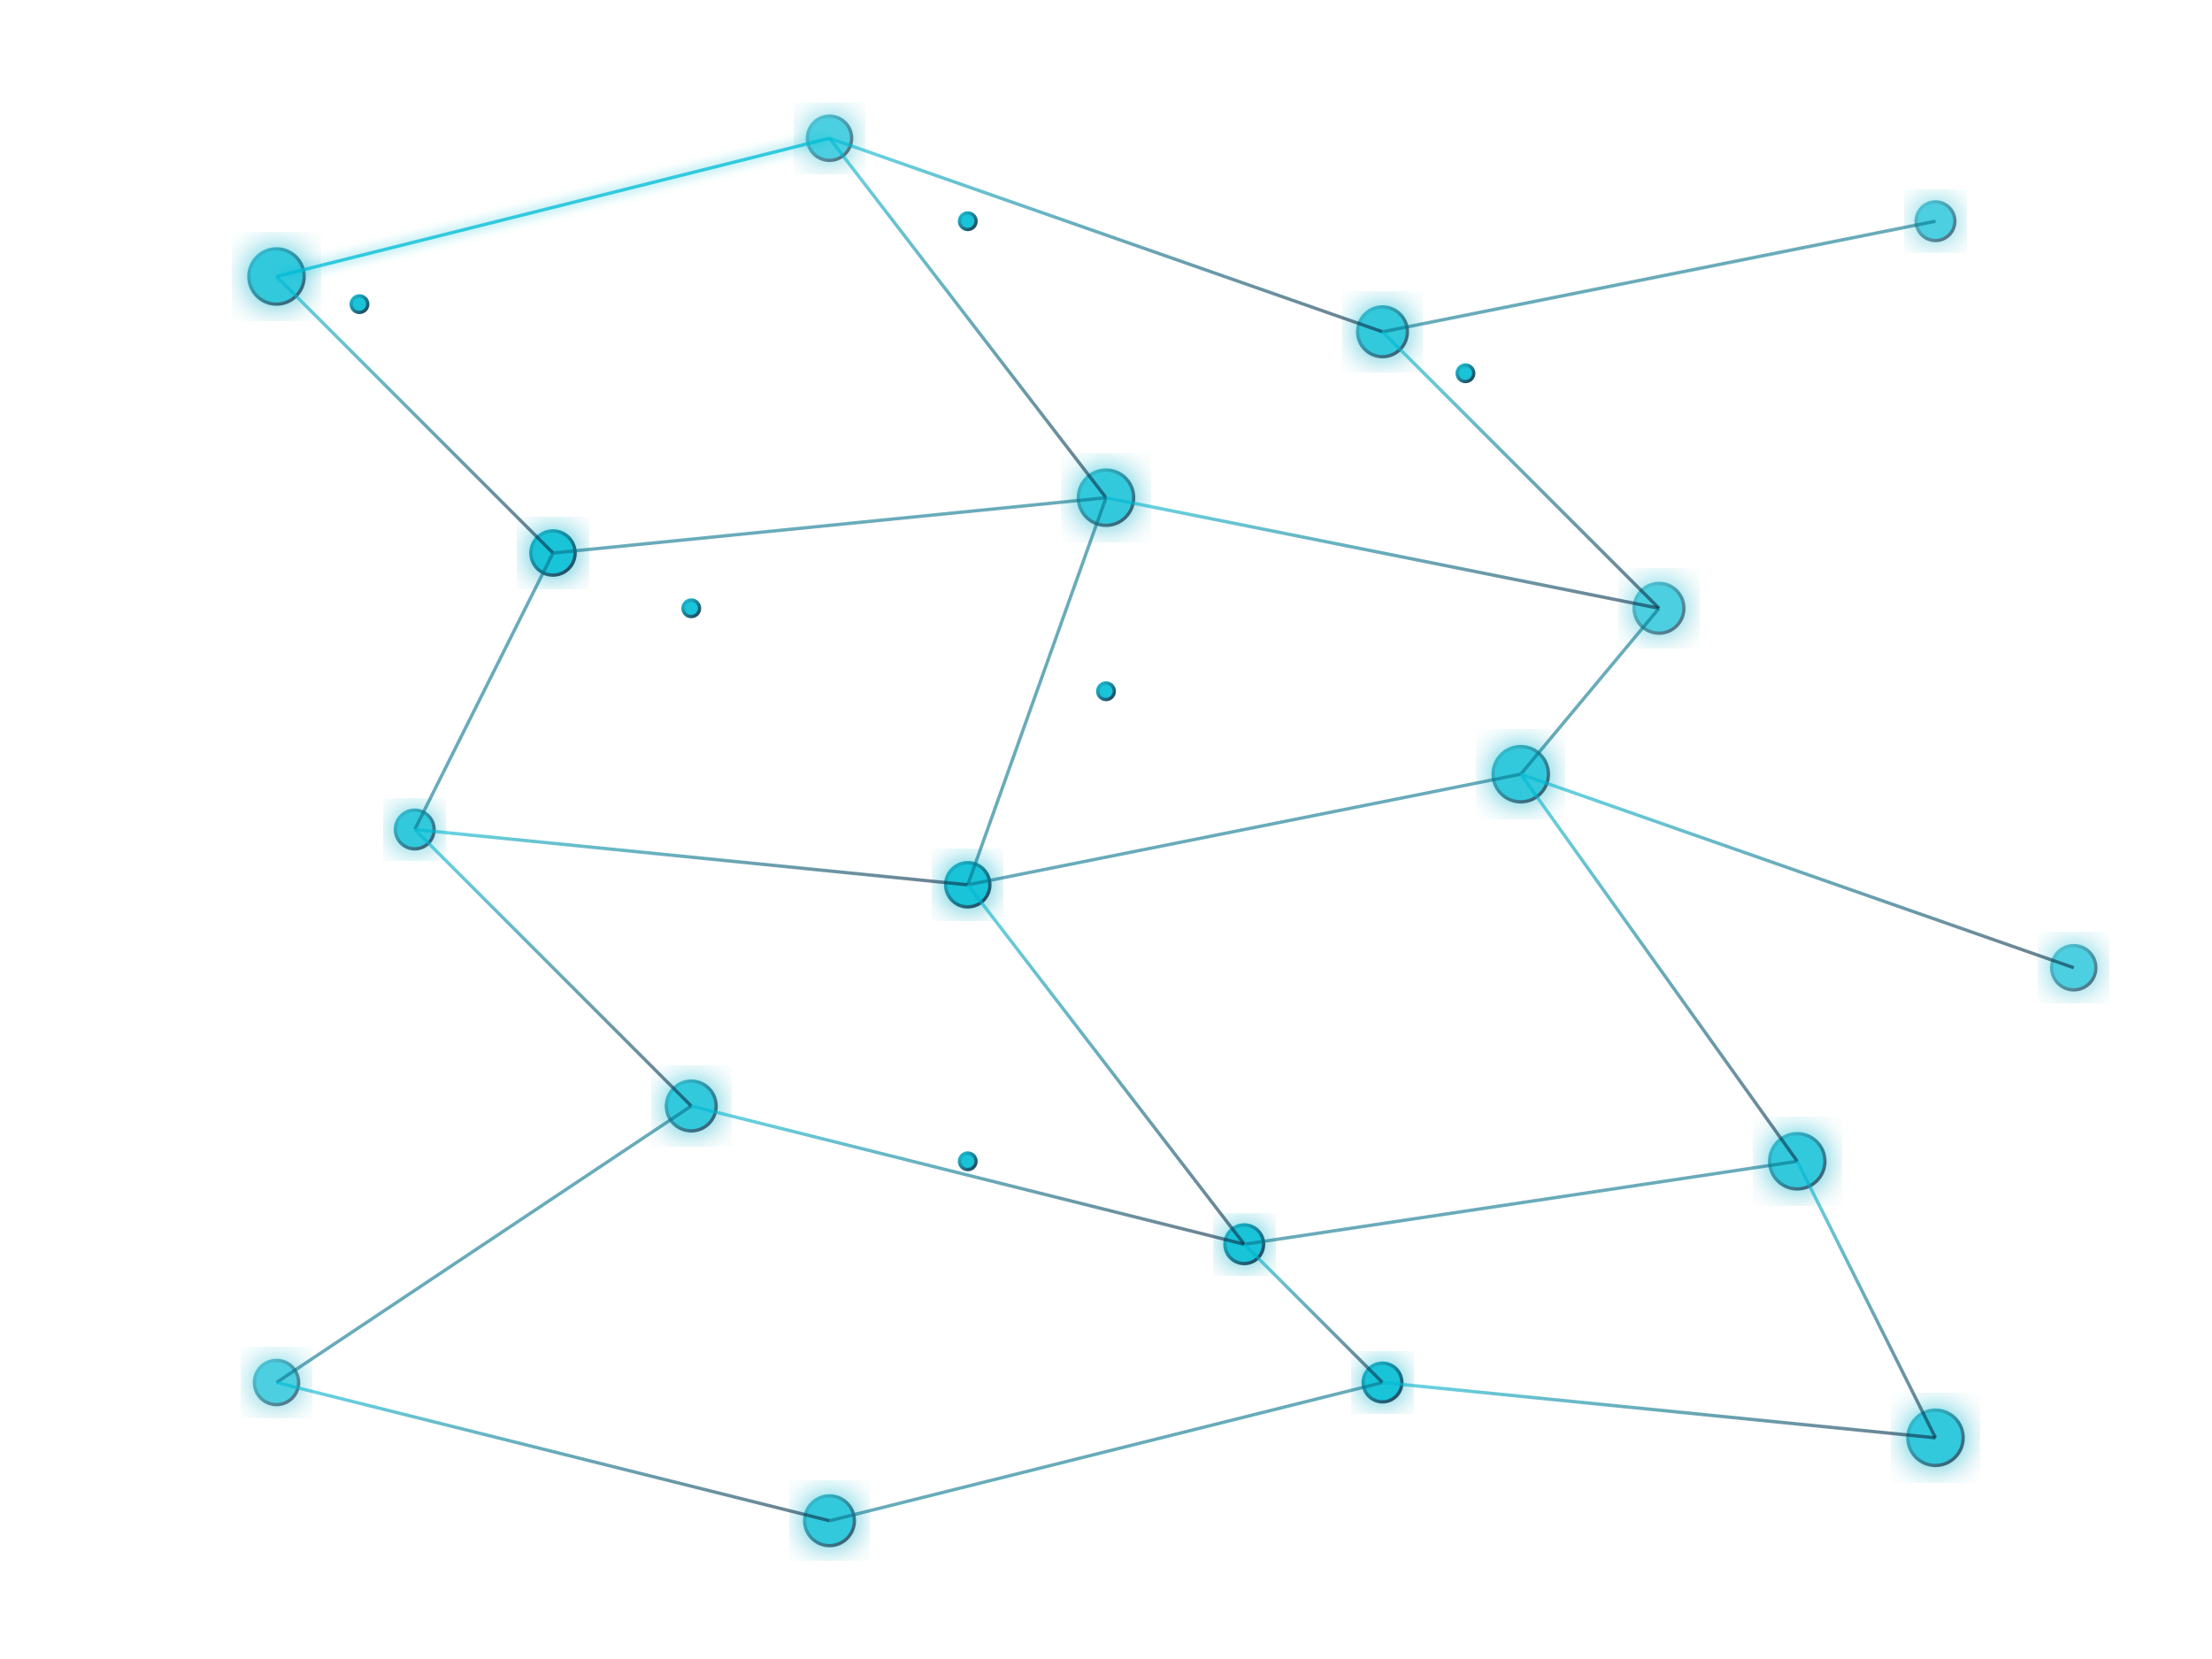
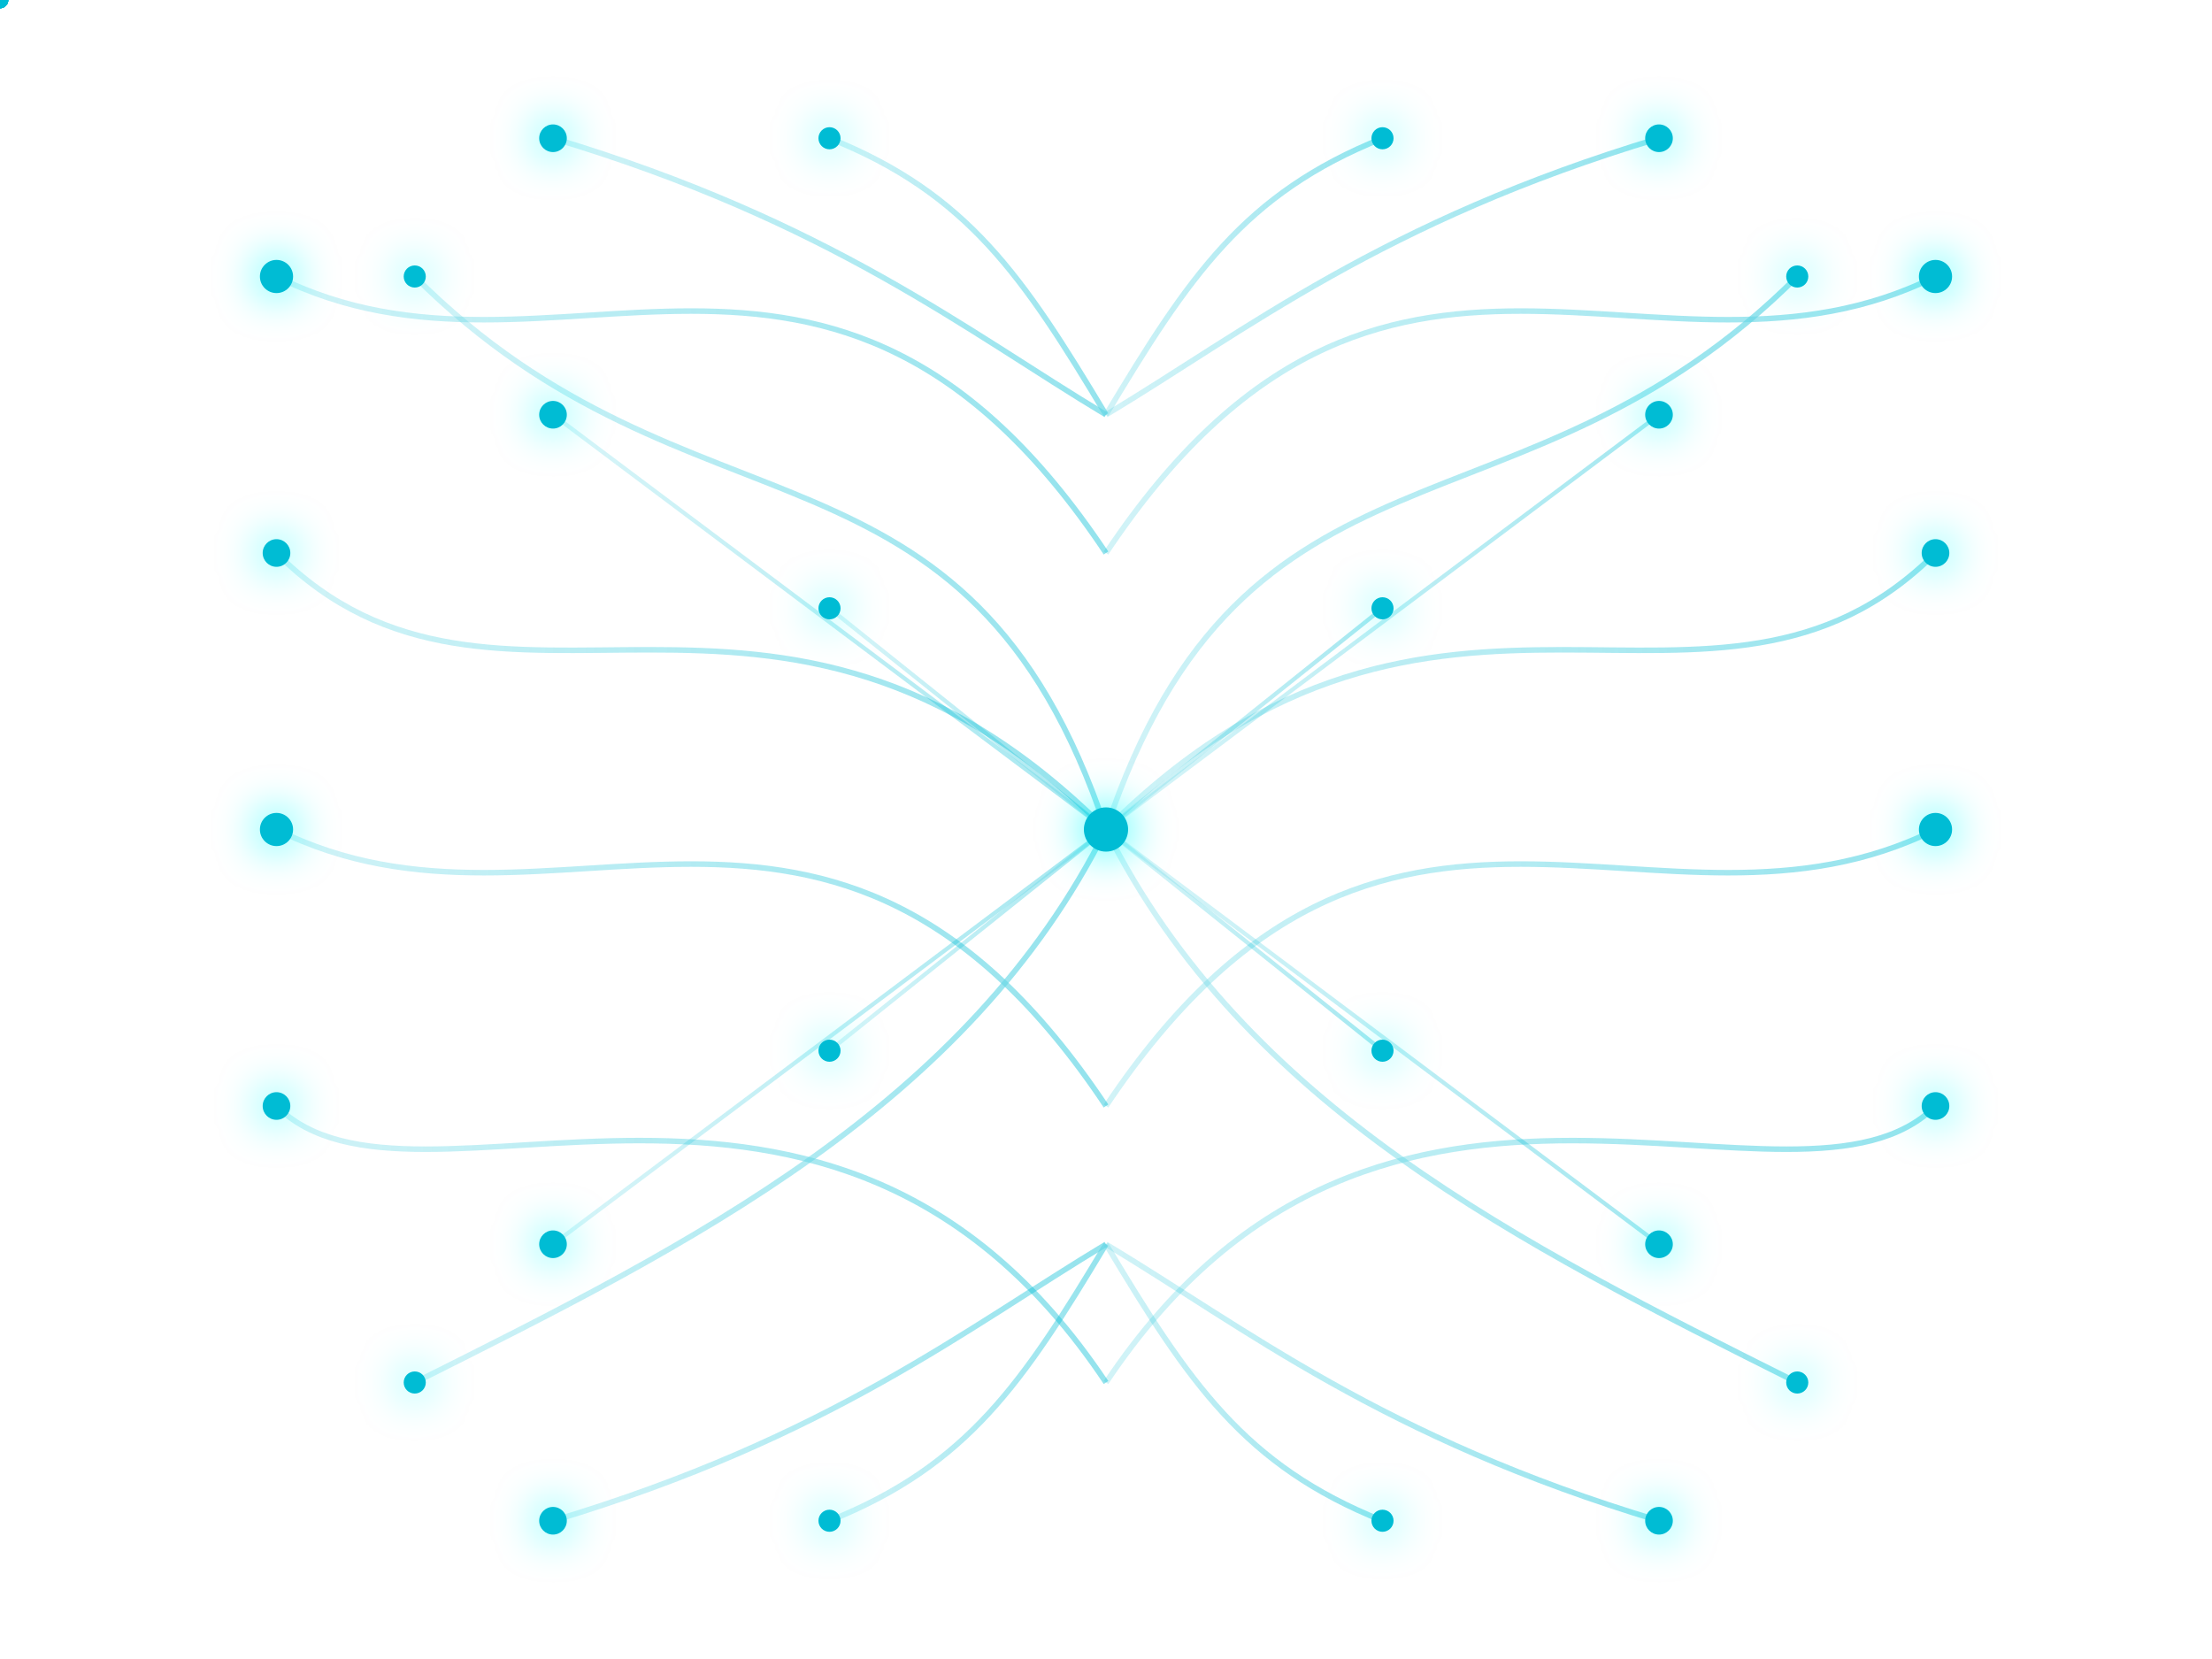
<svg xmlns="http://www.w3.org/2000/svg" width="800px" height="600px" viewBox="0 0 800 600" version="1.1">
  <defs>
-     <linearGradient x1="0%" y1="0%" x2="100%" y2="100%" id="gradient">
-       <stop stop-color="#00BCD4" offset="0%" />
-       <stop stop-color="#0A2A43" offset="100%" />
+     <filter id="glow" x="-50%" y="-50%" width="200%" height="200%">
+       <feGaussianBlur stdDeviation="8" result="blur" />
+       <feComponentTransfer in="blur" result="coloredBlur">
+         <feFuncR type="linear" slope="1.5" />
+         <feFuncG type="linear" slope="2.5" />
+         <feFuncB type="linear" slope="2.5" />
+       </feComponentTransfer>
+       <feMerge>
+         <feMergeNode in="coloredBlur" />
+         <feMergeNode in="SourceGraphic" />
+       </feMerge>
+     </filter>
+     <linearGradient id="lineGradient" x1="0%" y1="0%" x2="100%" y2="0%">
+       <stop offset="0%" stop-color="#00BCD4" stop-opacity="0.3" />
+       <stop offset="100%" stop-color="#00BCD4" stop-opacity="0.7" />
+       <animate attributeName="x1" from="0%" to="100%" dur="8s" repeatCount="indefinite" />
+       <animate attributeName="x2" from="100%" to="200%" dur="8s" repeatCount="indefinite" />
    </linearGradient>
-     <filter id="glow" x="-30%" y="-30%" width="160%" height="160%">
-       <feGaussianBlur stdDeviation="6" result="blur" />
-       <feComposite in="SourceGraphic" in2="blur" operator="over" />
-     </filter>
-     <filter id="connection-glow" x="-10%" y="-10%" width="120%" height="120%">
-       <feGaussianBlur stdDeviation="2" result="blur" />
-       <feComposite in="SourceGraphic" in2="blur" operator="over" />
-     </filter>
  </defs>
-   <g stroke="url(#gradient)" stroke-width="1.2" fill="none" fill-rule="evenodd">
-     <circle cx="100" cy="100" r="10" fill="#00BCD4" opacity="0.8" filter="url(#glow)">
-       <animate attributeName="opacity" values="0.6;0.9;0.6" dur="3s" repeatCount="indefinite" />
-       <animate attributeName="r" values="8;12;8" dur="5s" repeatCount="indefinite" />
-     </circle>
-     <circle cx="300" cy="50" r="8" fill="#00BCD4" opacity="0.7" filter="url(#glow)">
-       <animate attributeName="opacity" values="0.5;0.8;0.5" dur="4s" repeatCount="indefinite" />
-       <animate attributeName="r" values="6;9;6" dur="6s" repeatCount="indefinite" />
-     </circle>
-     <circle cx="500" cy="120" r="9" fill="#00BCD4" opacity="0.8" filter="url(#glow)">
-       <animate attributeName="opacity" values="0.6;0.9;0.6" dur="5s" repeatCount="indefinite" />
-       <animate attributeName="r" values="7;11;7" dur="4s" repeatCount="indefinite" />
-     </circle>
-     <circle cx="700" cy="80" r="7" fill="#00BCD4" opacity="0.7" filter="url(#glow)">
-       <animate attributeName="opacity" values="0.5;0.8;0.5" dur="3.5s" repeatCount="indefinite" />
-       <animate attributeName="r" values="5;8;5" dur="4.5s" repeatCount="indefinite" />
-     </circle>
-     <circle cx="200" cy="200" r="8" fill="#00BCD4" opacity="0.9" filter="url(#glow)">
-       <animate attributeName="opacity" values="0.7;1;0.7" dur="4s" repeatCount="indefinite" />
-       <animate attributeName="r" values="6;10;6" dur="3s" repeatCount="indefinite" />
-     </circle>
-     <circle cx="400" cy="180" r="10" fill="#00BCD4" opacity="0.8" filter="url(#glow)">
-       <animate attributeName="opacity" values="0.6;0.9;0.6" dur="4.5s" repeatCount="indefinite" />
-       <animate attributeName="r" values="8;12;8" dur="5.5s" repeatCount="indefinite" />
-     </circle>
-     <circle cx="600" cy="220" r="9" fill="#00BCD4" opacity="0.7" filter="url(#glow)">
-       <animate attributeName="opacity" values="0.5;0.8;0.5" dur="3s" repeatCount="indefinite" />
-       <animate attributeName="r" values="7;10;7" dur="6s" repeatCount="indefinite" />
-     </circle>
-     <circle cx="150" cy="300" r="7" fill="#00BCD4" opacity="0.8" filter="url(#glow)">
-       <animate attributeName="opacity" values="0.6;0.9;0.6" dur="3.5s" repeatCount="indefinite" />
-       <animate attributeName="r" values="5;8;5" dur="5s" repeatCount="indefinite" />
-     </circle>
-     <circle cx="350" cy="320" r="8" fill="#00BCD4" opacity="0.9" filter="url(#glow)">
-       <animate attributeName="opacity" values="0.7;1;0.7" dur="4s" repeatCount="indefinite" />
-       <animate attributeName="r" values="6;10;6" dur="3.5s" repeatCount="indefinite" />
-     </circle>
-     <circle cx="550" cy="280" r="10" fill="#00BCD4" opacity="0.8" filter="url(#glow)">
-       <animate attributeName="opacity" values="0.6;0.9;0.6" dur="4.5s" repeatCount="indefinite" />
-       <animate attributeName="r" values="8;12;8" dur="5s" repeatCount="indefinite" />
-     </circle>
-     <circle cx="750" cy="350" r="8" fill="#00BCD4" opacity="0.7" filter="url(#glow)">
-       <animate attributeName="opacity" values="0.5;0.8;0.5" dur="3s" repeatCount="indefinite" />
-       <animate attributeName="r" values="6;9;6" dur="4s" repeatCount="indefinite" />
-     </circle>
-     <circle cx="250" cy="400" r="9" fill="#00BCD4" opacity="0.8" filter="url(#glow)">
-       <animate attributeName="opacity" values="0.6;0.9;0.6" dur="3.5s" repeatCount="indefinite" />
-       <animate attributeName="r" values="7;11;7" dur="5.5s" repeatCount="indefinite" />
-     </circle>
-     <circle cx="450" cy="450" r="7" fill="#00BCD4" opacity="0.9" filter="url(#glow)">
-       <animate attributeName="opacity" values="0.7;1;0.7" dur="4s" repeatCount="indefinite" />
-       <animate attributeName="r" values="5;9;5" dur="6s" repeatCount="indefinite" />
-     </circle>
-     <circle cx="650" cy="420" r="10" fill="#00BCD4" opacity="0.8" filter="url(#glow)">
-       <animate attributeName="opacity" values="0.6;0.9;0.6" dur="4.5s" repeatCount="indefinite" />
-       <animate attributeName="r" values="8;12;8" dur="3.5s" repeatCount="indefinite" />
-     </circle>
-     <circle cx="100" cy="500" r="8" fill="#00BCD4" opacity="0.7" filter="url(#glow)">
-       <animate attributeName="opacity" values="0.5;0.8;0.5" dur="3s" repeatCount="indefinite" />
-       <animate attributeName="r" values="6;9;6" dur="4.5s" repeatCount="indefinite" />
-     </circle>
-     <circle cx="300" cy="550" r="9" fill="#00BCD4" opacity="0.8" filter="url(#glow)">
-       <animate attributeName="opacity" values="0.6;0.9;0.6" dur="3.5s" repeatCount="indefinite" />
-       <animate attributeName="r" values="7;11;7" dur="5s" repeatCount="indefinite" />
-     </circle>
-     <circle cx="500" cy="500" r="7" fill="#00BCD4" opacity="0.9" filter="url(#glow)">
-       <animate attributeName="opacity" values="0.7;1;0.7" dur="4s" repeatCount="indefinite" />
-       <animate attributeName="r" values="5;9;5" dur="3s" repeatCount="indefinite" />
-     </circle>
-     <circle cx="700" cy="520" r="10" fill="#00BCD4" opacity="0.8" filter="url(#glow)">
-       <animate attributeName="opacity" values="0.6;0.9;0.6" dur="4.5s" repeatCount="indefinite" />
-       <animate attributeName="r" values="8;12;8" dur="6s" repeatCount="indefinite" />
-     </circle>
-     <line x1="100" y1="100" x2="300" y2="50" opacity="0.8" stroke="#00BCD4" filter="url(#connection-glow)">
-       <animate attributeName="opacity" values="0.6;0.9;0.6" dur="4s" repeatCount="indefinite" />
-       <animate attributeName="stroke-width" values="1.2;2.2;1.2" dur="5s" repeatCount="indefinite" />
-     </line>
-     <line x1="100" y1="100" x2="200" y2="200" opacity="0.6">
-       <animate attributeName="opacity" values="0.4;0.7;0.4" dur="3.5s" repeatCount="indefinite" />
-       <animate attributeName="stroke-width" values="0.8;1.8;0.8" dur="4.5s" repeatCount="indefinite" />
-     </line>
-     <line x1="300" y1="50" x2="500" y2="120" opacity="0.6">
-       <animate attributeName="opacity" values="0.4;0.7;0.4" dur="4s" repeatCount="indefinite" />
-       <animate attributeName="stroke-width" values="0.8;1.8;0.8" dur="6s" repeatCount="indefinite" />
-     </line>
-     <line x1="300" y1="50" x2="400" y2="180" opacity="0.6">
-       <animate attributeName="opacity" values="0.4;0.7;0.4" dur="3s" repeatCount="indefinite" />
-       <animate attributeName="stroke-width" values="0.8;1.8;0.8" dur="5s" repeatCount="indefinite" />
-     </line>
-     <line x1="500" y1="120" x2="700" y2="80" opacity="0.6">
-       <animate attributeName="opacity" values="0.4;0.7;0.4" dur="3.5s" repeatCount="indefinite" />
-       <animate attributeName="stroke-width" values="0.8;1.8;0.8" dur="4s" repeatCount="indefinite" />
-     </line>
-     <line x1="500" y1="120" x2="600" y2="220" opacity="0.6">
-       <animate attributeName="opacity" values="0.4;0.7;0.4" dur="4s" repeatCount="indefinite" />
-       <animate attributeName="stroke-width" values="0.8;1.8;0.8" dur="3.5s" repeatCount="indefinite" />
-     </line>
-     <line x1="200" y1="200" x2="400" y2="180" opacity="0.6">
-       <animate attributeName="opacity" values="0.4;0.7;0.4" dur="3s" repeatCount="indefinite" />
-       <animate attributeName="stroke-width" values="0.8;1.8;0.8" dur="5.5s" repeatCount="indefinite" />
-     </line>
-     <line x1="200" y1="200" x2="150" y2="300" opacity="0.6">
-       <animate attributeName="opacity" values="0.4;0.7;0.4" dur="3.5s" repeatCount="indefinite" />
-       <animate attributeName="stroke-width" values="0.8;1.8;0.8" dur="4.5s" repeatCount="indefinite" />
-     </line>
-     <line x1="400" y1="180" x2="600" y2="220" opacity="0.6">
-       <animate attributeName="opacity" values="0.4;0.7;0.4" dur="4s" repeatCount="indefinite" />
-       <animate attributeName="stroke-width" values="0.8;1.8;0.8" dur="3.5s" repeatCount="indefinite" />
-     </line>
-     <line x1="400" y1="180" x2="350" y2="320" opacity="0.6">
-       <animate attributeName="opacity" values="0.4;0.7;0.4" dur="3s" repeatCount="indefinite" />
-       <animate attributeName="stroke-width" values="0.8;1.8;0.8" dur="6s" repeatCount="indefinite" />
-     </line>
-     <line x1="600" y1="220" x2="550" y2="280" opacity="0.6">
-       <animate attributeName="opacity" values="0.4;0.7;0.4" dur="3.5s" repeatCount="indefinite" />
-       <animate attributeName="stroke-width" values="0.8;1.8;0.8" dur="4s" repeatCount="indefinite" />
-     </line>
-     <line x1="150" y1="300" x2="350" y2="320" opacity="0.6">
-       <animate attributeName="opacity" values="0.4;0.7;0.4" dur="4s" repeatCount="indefinite" />
-       <animate attributeName="stroke-width" values="0.8;1.8;0.8" dur="5s" repeatCount="indefinite" />
-     </line>
-     <line x1="150" y1="300" x2="250" y2="400" opacity="0.6">
-       <animate attributeName="opacity" values="0.4;0.7;0.4" dur="3s" repeatCount="indefinite" />
-       <animate attributeName="stroke-width" values="0.8;1.8;0.8" dur="4.5s" repeatCount="indefinite" />
-     </line>
-     <line x1="350" y1="320" x2="550" y2="280" opacity="0.6">
-       <animate attributeName="opacity" values="0.4;0.7;0.4" dur="3.5s" repeatCount="indefinite" />
-       <animate attributeName="stroke-width" values="0.8;1.8;0.8" dur="3s" repeatCount="indefinite" />
-     </line>
-     <line x1="350" y1="320" x2="450" y2="450" opacity="0.6">
-       <animate attributeName="opacity" values="0.4;0.7;0.4" dur="4s" repeatCount="indefinite" />
-       <animate attributeName="stroke-width" values="0.8;1.8;0.8" dur="5.5s" repeatCount="indefinite" />
-     </line>
-     <line x1="550" y1="280" x2="750" y2="350" opacity="0.6">
-       <animate attributeName="opacity" values="0.4;0.7;0.4" dur="3s" repeatCount="indefinite" />
-       <animate attributeName="stroke-width" values="0.8;1.8;0.8" dur="4s" repeatCount="indefinite" />
-     </line>
-     <line x1="550" y1="280" x2="650" y2="420" opacity="0.6">
-       <animate attributeName="opacity" values="0.4;0.7;0.4" dur="3.5s" repeatCount="indefinite" />
-       <animate attributeName="stroke-width" values="0.8;1.8;0.8" dur="6s" repeatCount="indefinite" />
-     </line>
-     <line x1="250" y1="400" x2="450" y2="450" opacity="0.6">
-       <animate attributeName="opacity" values="0.4;0.7;0.4" dur="4s" repeatCount="indefinite" />
-       <animate attributeName="stroke-width" values="0.8;1.8;0.8" dur="3.5s" repeatCount="indefinite" />
-     </line>
-     <line x1="250" y1="400" x2="100" y2="500" opacity="0.6">
-       <animate attributeName="opacity" values="0.4;0.7;0.4" dur="3s" repeatCount="indefinite" />
-       <animate attributeName="stroke-width" values="0.8;1.8;0.8" dur="5s" repeatCount="indefinite" />
-     </line>
-     <line x1="450" y1="450" x2="650" y2="420" opacity="0.6">
-       <animate attributeName="opacity" values="0.4;0.7;0.4" dur="3.5s" repeatCount="indefinite" />
-       <animate attributeName="stroke-width" values="0.8;1.8;0.8" dur="4.5s" repeatCount="indefinite" />
-     </line>
-     <line x1="450" y1="450" x2="500" y2="500" opacity="0.6">
-       <animate attributeName="opacity" values="0.4;0.7;0.4" dur="4s" repeatCount="indefinite" />
-       <animate attributeName="stroke-width" values="0.8;1.8;0.8" dur="3s" repeatCount="indefinite" />
-     </line>
-     <line x1="650" y1="420" x2="700" y2="520" opacity="0.6">
-       <animate attributeName="opacity" values="0.4;0.7;0.4" dur="3s" repeatCount="indefinite" />
-       <animate attributeName="stroke-width" values="0.8;1.8;0.8" dur="5.5s" repeatCount="indefinite" />
-     </line>
-     <line x1="100" y1="500" x2="300" y2="550" opacity="0.6">
-       <animate attributeName="opacity" values="0.4;0.7;0.4" dur="3.5s" repeatCount="indefinite" />
-       <animate attributeName="stroke-width" values="0.8;1.8;0.8" dur="4s" repeatCount="indefinite" />
-     </line>
-     <line x1="300" y1="550" x2="500" y2="500" opacity="0.6">
-       <animate attributeName="opacity" values="0.4;0.7;0.4" dur="4s" repeatCount="indefinite" />
-       <animate attributeName="stroke-width" values="0.8;1.8;0.8" dur="6s" repeatCount="indefinite" />
-     </line>
-     <line x1="500" y1="500" x2="700" y2="520" opacity="0.6">
-       <animate attributeName="opacity" values="0.4;0.7;0.4" dur="3s" repeatCount="indefinite" />
-       <animate attributeName="stroke-width" values="0.8;1.8;0.8" dur="5s" repeatCount="indefinite" />
-     </line>
-     <circle class="data-particle" cx="130" cy="110" r="3" fill="#00BCD4" opacity="0.9">
-       <animate attributeName="cx" values="100;300" dur="5s" repeatCount="indefinite" />
-       <animate attributeName="cy" values="100;50" dur="5s" repeatCount="indefinite" />
-       <animate attributeName="opacity" values="0;1;0" dur="5s" repeatCount="indefinite" />
-     </circle>
-     <circle class="data-particle" cx="350" cy="80" r="3" fill="#00BCD4" opacity="0.9">
-       <animate attributeName="cx" values="300;500" dur="4s" repeatCount="indefinite" />
-       <animate attributeName="cy" values="50;120" dur="4s" repeatCount="indefinite" />
-       <animate attributeName="opacity" values="0;1;0" dur="4s" repeatCount="indefinite" />
-     </circle>
-     <circle class="data-particle" cx="530" cy="135" r="3" fill="#00BCD4" opacity="0.9">
-       <animate attributeName="cx" values="500;600" dur="4.5s" repeatCount="indefinite" />
-       <animate attributeName="cy" values="120;220" dur="4.5s" repeatCount="indefinite" />
-       <animate attributeName="opacity" values="0;1;0" dur="4.5s" repeatCount="indefinite" />
-     </circle>
-     <circle class="data-particle" cx="250" cy="220" r="3" fill="#00BCD4" opacity="0.9">
-       <animate attributeName="cx" values="200;350" dur="6s" repeatCount="indefinite" />
-       <animate attributeName="cy" values="200;320" dur="6s" repeatCount="indefinite" />
-       <animate attributeName="opacity" values="0;1;0" dur="6s" repeatCount="indefinite" />
-     </circle>
-     <circle class="data-particle" cx="400" cy="250" r="3" fill="#00BCD4" opacity="0.9">
-       <animate attributeName="cx" values="350;450" dur="5.5s" repeatCount="indefinite" />
-       <animate attributeName="cy" values="320;450" dur="5.5s" repeatCount="indefinite" />
-       <animate attributeName="opacity" values="0;1;0" dur="5.5s" repeatCount="indefinite" />
-     </circle>
-     <circle class="data-particle" cx="350" cy="420" r="3" fill="#00BCD4" opacity="0.9">
-       <animate attributeName="cx" values="250;450" dur="5s" repeatCount="indefinite" />
-       <animate attributeName="cy" values="400;450" dur="5s" repeatCount="indefinite" />
-       <animate attributeName="opacity" values="0;1;0" dur="5s" repeatCount="indefinite" />
-     </circle>
+   <g stroke="none" fill="none">
+     <g stroke="url(#lineGradient)" stroke-width="2" opacity="0.6">
+       <path d="M100,100 C200,150 300,50 400,200" />
+       <path d="M100,200 C180,280 280,180 400,300" />
+       <path d="M100,300 C200,350 300,250 400,400" />
+       <path d="M100,400 C150,450 300,350 400,500" />
+       <path d="M150,100 C250,200 350,150 400,300" />
+       <path d="M150,500 C250,450 350,400 400,300" />
+     </g>
+     <g stroke="url(#lineGradient)" stroke-width="2" opacity="0.6">
+       <path d="M700,100 C600,150 500,50 400,200" />
+       <path d="M700,200 C620,280 520,180 400,300" />
+       <path d="M700,300 C600,350 500,250 400,400" />
+       <path d="M700,400 C650,450 500,350 400,500" />
+       <path d="M650,100 C550,200 450,150 400,300" />
+       <path d="M650,500 C550,450 450,400 400,300" />
+     </g>
+     <g stroke="url(#lineGradient)" stroke-width="2" opacity="0.6">
+       <path d="M200,50 C300,80 350,120 400,150" />
+       <path d="M300,50 C350,70 370,100 400,150" />
+       <path d="M500,50 C450,70 430,100 400,150" />
+       <path d="M600,50 C500,80 450,120 400,150" />
+     </g>
+     <g stroke="url(#lineGradient)" stroke-width="2" opacity="0.6">
+       <path d="M200,550 C300,520 350,480 400,450" />
+       <path d="M300,550 C350,530 370,500 400,450" />
+       <path d="M500,550 C450,530 430,500 400,450" />
+       <path d="M600,550 C500,520 450,480 400,450" />
+     </g>
+     <g stroke="url(#lineGradient)" stroke-width="1.5" opacity="0.5">
+       <line x1="200" y1="150" x2="400" y2="300" />
+       <line x1="600" y1="150" x2="400" y2="300" />
+       <line x1="200" y1="450" x2="400" y2="300" />
+       <line x1="600" y1="450" x2="400" y2="300" />
+       <line x1="300" y1="220" x2="400" y2="300" />
+       <line x1="500" y1="220" x2="400" y2="300" />
+       <line x1="300" y1="380" x2="400" y2="300" />
+       <line x1="500" y1="380" x2="400" y2="300" />
+     </g>
+     <g id="nodes" fill="#00BCD4" filter="url(#glow)">
+       <circle cx="400" cy="300" r="8">
+         <animate attributeName="r" values="8;12;8" dur="3s" repeatCount="indefinite" />
+         <animate attributeName="opacity" values="1;0.7;1" dur="3s" repeatCount="indefinite" />
+       </circle>
+       <circle cx="100" cy="100" r="6">
+         <animate attributeName="r" values="6;9;6" dur="4s" repeatCount="indefinite" begin="0.2s" />
+         <animate attributeName="opacity" values="0.8;0.5;0.8" dur="4s" repeatCount="indefinite" begin="0.2s" />
+       </circle>
+       <circle cx="100" cy="200" r="5">
+         <animate attributeName="r" values="5;8;5" dur="5s" repeatCount="indefinite" begin="0.7s" />
+         <animate attributeName="opacity" values="0.7;0.4;0.7" dur="5s" repeatCount="indefinite" begin="0.7s" />
+       </circle>
+       <circle cx="100" cy="300" r="6">
+         <animate attributeName="r" values="6;9;6" dur="3.5s" repeatCount="indefinite" begin="1.2s" />
+         <animate attributeName="opacity" values="0.8;0.5;0.8" dur="3.5s" repeatCount="indefinite" begin="1.2s" />
+       </circle>
+       <circle cx="100" cy="400" r="5">
+         <animate attributeName="r" values="5;8;5" dur="4.5s" repeatCount="indefinite" begin="0.5s" />
+         <animate attributeName="opacity" values="0.7;0.4;0.7" dur="4.5s" repeatCount="indefinite" begin="0.5s" />
+       </circle>
+       <circle cx="150" cy="100" r="4">
+         <animate attributeName="r" values="4;7;4" dur="5s" repeatCount="indefinite" begin="1.7s" />
+         <animate attributeName="opacity" values="0.6;0.3;0.6" dur="5s" repeatCount="indefinite" begin="1.7s" />
+       </circle>
+       <circle cx="150" cy="500" r="4">
+         <animate attributeName="r" values="4;7;4" dur="4.2s" repeatCount="indefinite" begin="1s" />
+         <animate attributeName="opacity" values="0.6;0.3;0.6" dur="4.2s" repeatCount="indefinite" begin="1s" />
+       </circle>
+       <circle cx="700" cy="100" r="6">
+         <animate attributeName="r" values="6;9;6" dur="4s" repeatCount="indefinite" begin="1.5s" />
+         <animate attributeName="opacity" values="0.8;0.5;0.8" dur="4s" repeatCount="indefinite" begin="1.5s" />
+       </circle>
+       <circle cx="700" cy="200" r="5">
+         <animate attributeName="r" values="5;8;5" dur="5s" repeatCount="indefinite" begin="0.9s" />
+         <animate attributeName="opacity" values="0.7;0.4;0.7" dur="5s" repeatCount="indefinite" begin="0.9s" />
+       </circle>
+       <circle cx="700" cy="300" r="6">
+         <animate attributeName="r" values="6;9;6" dur="3.5s" repeatCount="indefinite" begin="0.3s" />
+         <animate attributeName="opacity" values="0.8;0.5;0.8" dur="3.5s" repeatCount="indefinite" begin="0.3s" />
+       </circle>
+       <circle cx="700" cy="400" r="5">
+         <animate attributeName="r" values="5;8;5" dur="4.5s" repeatCount="indefinite" begin="1.3s" />
+         <animate attributeName="opacity" values="0.7;0.4;0.7" dur="4.5s" repeatCount="indefinite" begin="1.3s" />
+       </circle>
+       <circle cx="650" cy="100" r="4">
+         <animate attributeName="r" values="4;7;4" dur="5s" repeatCount="indefinite" begin="0.8s" />
+         <animate attributeName="opacity" values="0.6;0.3;0.6" dur="5s" repeatCount="indefinite" begin="0.8s" />
+       </circle>
+       <circle cx="650" cy="500" r="4">
+         <animate attributeName="r" values="4;7;4" dur="4.2s" repeatCount="indefinite" begin="1.9s" />
+         <animate attributeName="opacity" values="0.6;0.3;0.6" dur="4.2s" repeatCount="indefinite" begin="1.9s" />
+       </circle>
+       <circle cx="200" cy="50" r="5">
+         <animate attributeName="r" values="5;8;5" dur="4.7s" repeatCount="indefinite" begin="0.4s" />
+         <animate attributeName="opacity" values="0.7;0.4;0.7" dur="4.7s" repeatCount="indefinite" begin="0.4s" />
+       </circle>
+       <circle cx="300" cy="50" r="4">
+         <animate attributeName="r" values="4;7;4" dur="3.8s" repeatCount="indefinite" begin="1.1s" />
+         <animate attributeName="opacity" values="0.6;0.3;0.6" dur="3.8s" repeatCount="indefinite" begin="1.1s" />
+       </circle>
+       <circle cx="500" cy="50" r="4">
+         <animate attributeName="r" values="4;7;4" dur="4.3s" repeatCount="indefinite" begin="0.6s" />
+         <animate attributeName="opacity" values="0.6;0.3;0.6" dur="4.3s" repeatCount="indefinite" begin="0.6s" />
+       </circle>
+       <circle cx="600" cy="50" r="5">
+         <animate attributeName="r" values="5;8;5" dur="5.2s" repeatCount="indefinite" begin="1.4s" />
+         <animate attributeName="opacity" values="0.7;0.4;0.7" dur="5.2s" repeatCount="indefinite" begin="1.4s" />
+       </circle>
+       <circle cx="200" cy="550" r="5">
+         <animate attributeName="r" values="5;8;5" dur="4.7s" repeatCount="indefinite" begin="1.6s" />
+         <animate attributeName="opacity" values="0.7;0.4;0.7" dur="4.7s" repeatCount="indefinite" begin="1.6s" />
+       </circle>
+       <circle cx="300" cy="550" r="4">
+         <animate attributeName="r" values="4;7;4" dur="3.8s" repeatCount="indefinite" begin="0.3s" />
+         <animate attributeName="opacity" values="0.6;0.3;0.6" dur="3.8s" repeatCount="indefinite" begin="0.3s" />
+       </circle>
+       <circle cx="500" cy="550" r="4">
+         <animate attributeName="r" values="4;7;4" dur="4.3s" repeatCount="indefinite" begin="1.8s" />
+         <animate attributeName="opacity" values="0.6;0.3;0.6" dur="4.3s" repeatCount="indefinite" begin="1.8s" />
+       </circle>
+       <circle cx="600" cy="550" r="5">
+         <animate attributeName="r" values="5;8;5" dur="5.2s" repeatCount="indefinite" begin="0.5s" />
+         <animate attributeName="opacity" values="0.7;0.4;0.7" dur="5.2s" repeatCount="indefinite" begin="0.5s" />
+       </circle>
+       <circle cx="200" cy="150" r="5">
+         <animate attributeName="r" values="5;8;5" dur="4.5s" repeatCount="indefinite" begin="0.9s" />
+         <animate attributeName="opacity" values="0.7;0.4;0.7" dur="4.5s" repeatCount="indefinite" begin="0.9s" />
+       </circle>
+       <circle cx="600" cy="150" r="5">
+         <animate attributeName="r" values="5;8;5" dur="4.2s" repeatCount="indefinite" begin="1.2s" />
+         <animate attributeName="opacity" values="0.7;0.4;0.7" dur="4.2s" repeatCount="indefinite" begin="1.2s" />
+       </circle>
+       <circle cx="200" cy="450" r="5">
+         <animate attributeName="r" values="5;8;5" dur="3.9s" repeatCount="indefinite" begin="0.7s" />
+         <animate attributeName="opacity" values="0.7;0.4;0.7" dur="3.9s" repeatCount="indefinite" begin="0.7s" />
+       </circle>
+       <circle cx="600" cy="450" r="5">
+         <animate attributeName="r" values="5;8;5" dur="4.8s" repeatCount="indefinite" begin="1.5s" />
+         <animate attributeName="opacity" values="0.7;0.4;0.7" dur="4.8s" repeatCount="indefinite" begin="1.5s" />
+       </circle>
+       <circle cx="300" cy="220" r="4">
+         <animate attributeName="r" values="4;7;4" dur="5.5s" repeatCount="indefinite" begin="0.2s" />
+         <animate attributeName="opacity" values="0.6;0.3;0.6" dur="5.5s" repeatCount="indefinite" begin="0.2s" />
+       </circle>
+       <circle cx="500" cy="220" r="4">
+         <animate attributeName="r" values="4;7;4" dur="5s" repeatCount="indefinite" begin="1.6s" />
+         <animate attributeName="opacity" values="0.6;0.3;0.6" dur="5s" repeatCount="indefinite" begin="1.6s" />
+       </circle>
+       <circle cx="300" cy="380" r="4">
+         <animate attributeName="r" values="4;7;4" dur="4.6s" repeatCount="indefinite" begin="1.3s" />
+         <animate attributeName="opacity" values="0.6;0.3;0.6" dur="4.6s" repeatCount="indefinite" begin="1.3s" />
+       </circle>
+       <circle cx="500" cy="380" r="4">
+         <animate attributeName="r" values="4;7;4" dur="4.1s" repeatCount="indefinite" begin="0.4s" />
+         <animate attributeName="opacity" values="0.6;0.3;0.6" dur="4.1s" repeatCount="indefinite" begin="0.4s" />
+       </circle>
+     </g>
+     <g>
+       <circle r="3" fill="#00BCD4" opacity="0.8">
+         <animate attributeName="cx" values="100;400" dur="6s" repeatCount="indefinite" begin="0s" />
+         <animate attributeName="cy" values="100;300" dur="6s" repeatCount="indefinite" begin="0s" />
+         <animate attributeName="opacity" values="0.8;0.4;0.8" dur="6s" repeatCount="indefinite" begin="0s" />
+       </circle>
+       <circle r="3" fill="#00BCD4" opacity="0.8">
+         <animate attributeName="cx" values="100;400" dur="7s" repeatCount="indefinite" begin="3s" />
+         <animate attributeName="cy" values="300;300" dur="7s" repeatCount="indefinite" begin="3s" />
+         <animate attributeName="opacity" values="0.8;0.4;0.8" dur="7s" repeatCount="indefinite" begin="3s" />
+       </circle>
+       <circle r="3" fill="#00BCD4" opacity="0.8">
+         <animate attributeName="cx" values="700;400" dur="6.5s" repeatCount="indefinite" begin="1.5s" />
+         <animate attributeName="cy" values="200;300" dur="6.5s" repeatCount="indefinite" begin="1.5s" />
+         <animate attributeName="opacity" values="0.8;0.4;0.8" dur="6.5s" repeatCount="indefinite" begin="1.5s" />
+       </circle>
+       <circle r="3" fill="#00BCD4" opacity="0.8">
+         <animate attributeName="cx" values="700;400" dur="5.5s" repeatCount="indefinite" begin="4s" />
+         <animate attributeName="cy" values="400;300" dur="5.5s" repeatCount="indefinite" begin="4s" />
+         <animate attributeName="opacity" values="0.8;0.4;0.8" dur="5.5s" repeatCount="indefinite" begin="4s" />
+       </circle>
+       <circle r="3" fill="#00BCD4" opacity="0.8">
+         <animate attributeName="cx" values="300;400" dur="5s" repeatCount="indefinite" begin="0.8s" />
+         <animate attributeName="cy" values="50;300" dur="5s" repeatCount="indefinite" begin="0.8s" />
+         <animate attributeName="opacity" values="0.8;0.4;0.8" dur="5s" repeatCount="indefinite" begin="0.8s" />
+       </circle>
+       <circle r="3" fill="#00BCD4" opacity="0.8">
+         <animate attributeName="cx" values="500;400" dur="4.8s" repeatCount="indefinite" begin="2.5s" />
+         <animate attributeName="cy" values="50;300" dur="4.8s" repeatCount="indefinite" begin="2.5s" />
+         <animate attributeName="opacity" values="0.8;0.4;0.8" dur="4.8s" repeatCount="indefinite" begin="2.5s" />
+       </circle>
+       <circle r="3" fill="#00BCD4" opacity="0.8">
+         <animate attributeName="cx" values="200;400" dur="5.2s" repeatCount="indefinite" begin="1.2s" />
+         <animate attributeName="cy" values="550;300" dur="5.2s" repeatCount="indefinite" begin="1.2s" />
+         <animate attributeName="opacity" values="0.8;0.4;0.8" dur="5.2s" repeatCount="indefinite" begin="1.2s" />
+       </circle>
+       <circle r="3" fill="#00BCD4" opacity="0.8">
+         <animate attributeName="cx" values="600;400" dur="5.7s" repeatCount="indefinite" begin="3.7s" />
+         <animate attributeName="cy" values="550;300" dur="5.7s" repeatCount="indefinite" begin="3.7s" />
+         <animate attributeName="opacity" values="0.8;0.4;0.8" dur="5.7s" repeatCount="indefinite" begin="3.7s" />
+       </circle>
+     </g>
  </g>
</svg>
